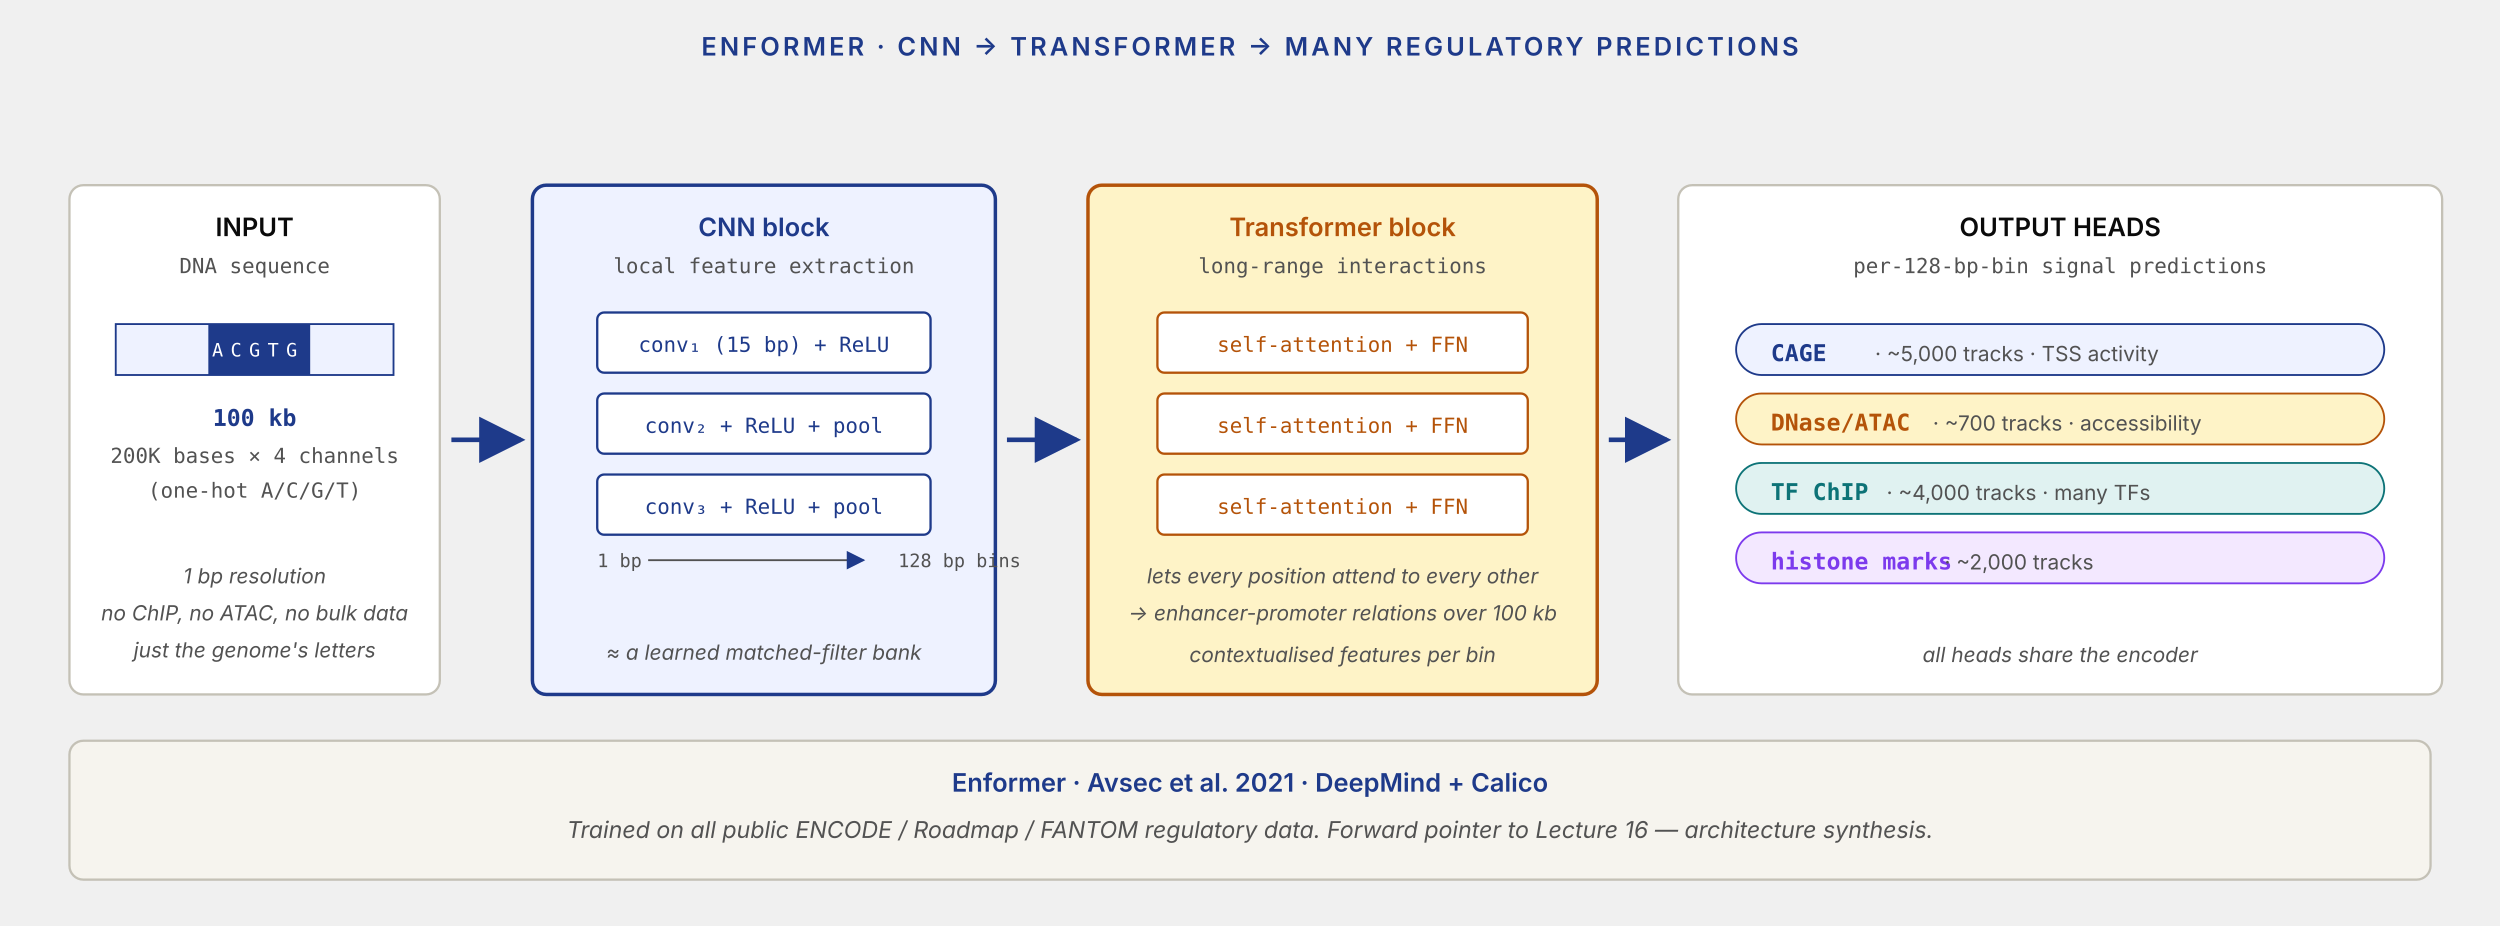
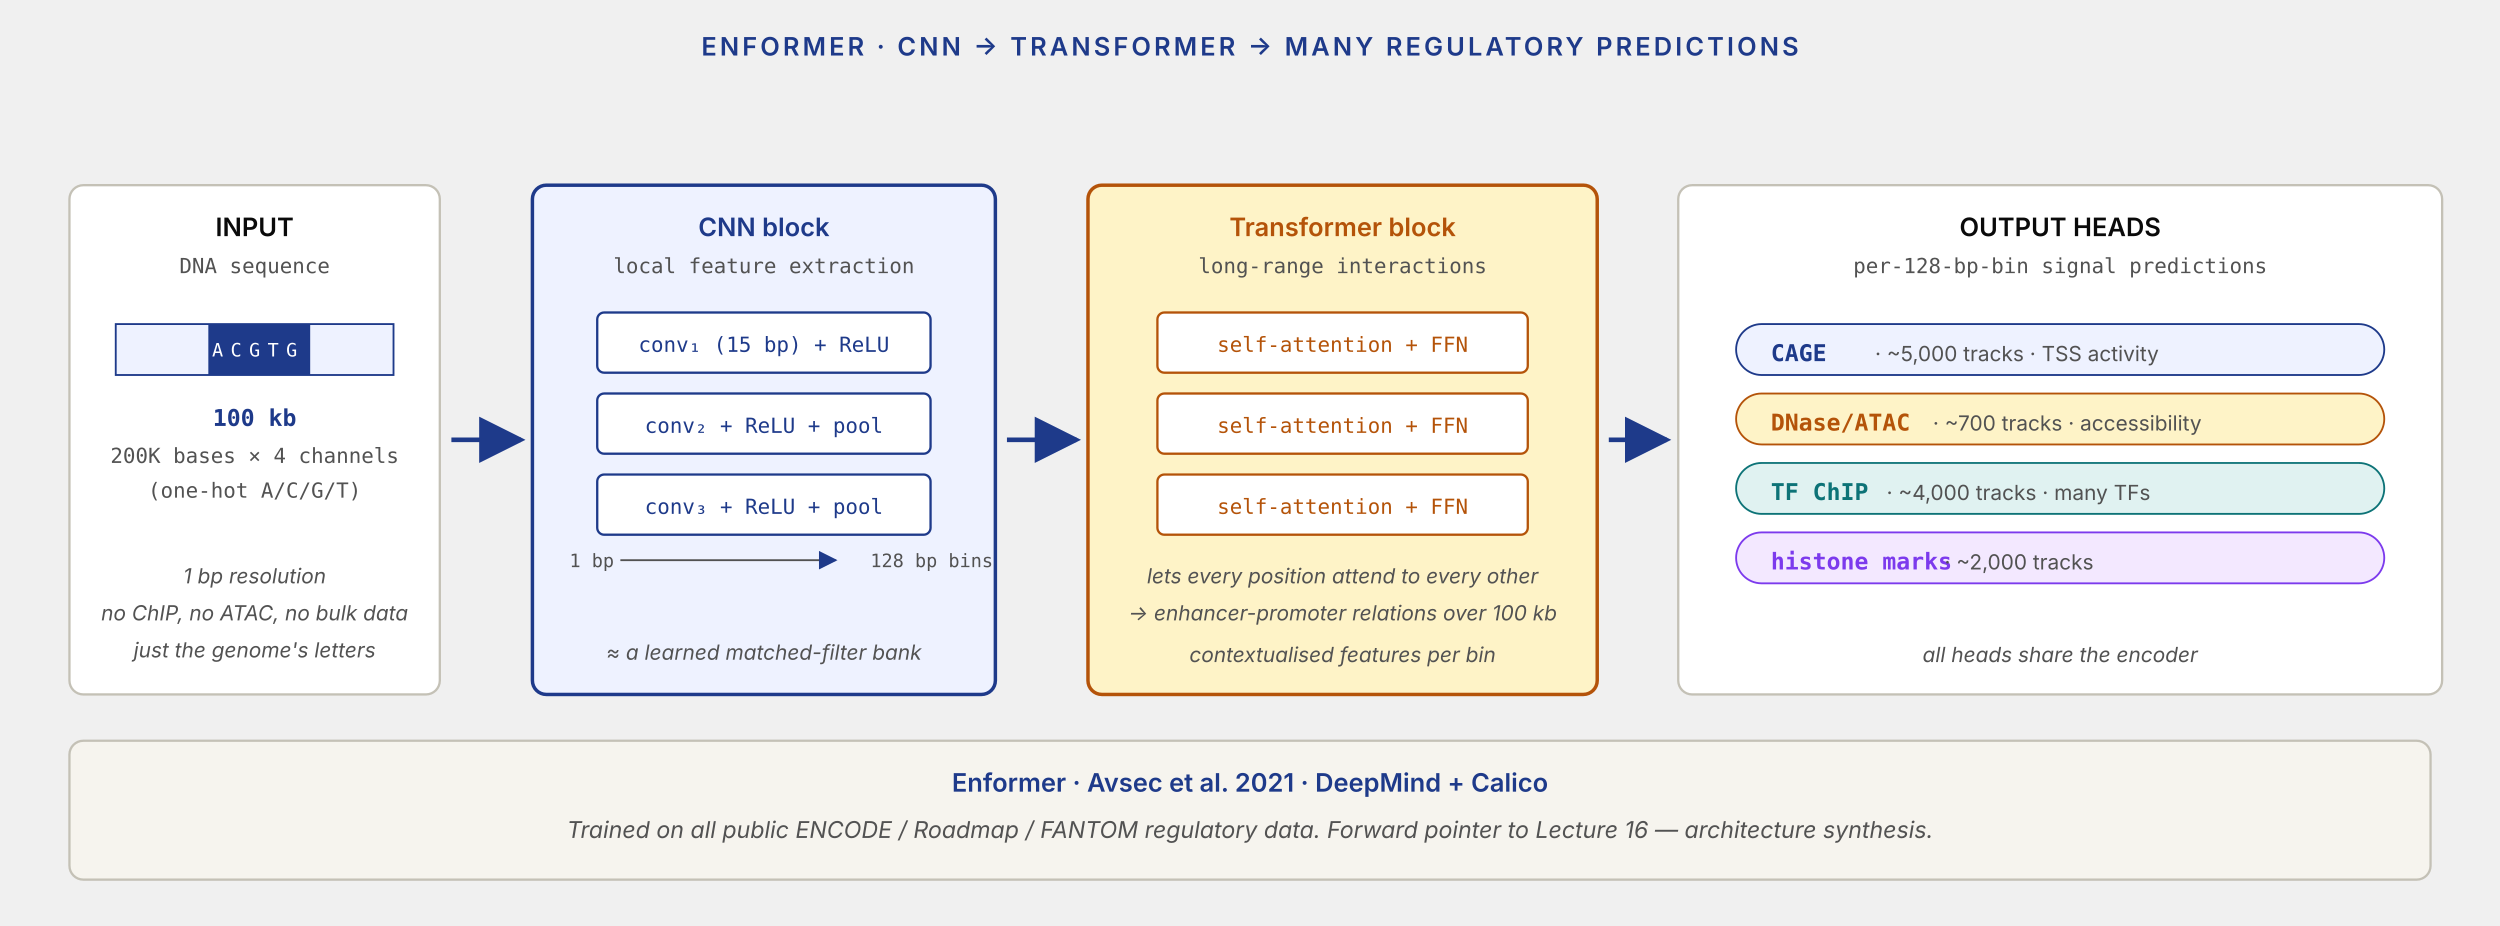
<svg xmlns="http://www.w3.org/2000/svg" viewBox="0 0 1080 400" role="img" aria-labelledby="t d">
  <defs>
    <marker id="arr-cobalt-big" markerWidth="10" markerHeight="10" refX="9" refY="5" orient="auto">
      <path d="M 0 0 L 10 5 L 0 10 z" fill="#1e3a8a" />
    </marker>
  </defs>
  <text x="540" y="24" text-anchor="middle" font-family="Inter, sans-serif" font-size="11" font-weight="600" fill="#1e3a8a" letter-spacing="0.12em">ENFORMER · CNN → TRANSFORMER → MANY REGULATORY PREDICTIONS</text>
  <g>
    <rect x="30" y="80" width="160" height="220" rx="6" fill="#ffffff" stroke="#c4c1b6" />
    <text x="110" y="102" text-anchor="middle" font-family="Inter, sans-serif" font-size="11" font-weight="600" fill="#0a0a0a">INPUT</text>
    <text x="110" y="118" text-anchor="middle" font-family="JetBrains Mono, monospace" font-size="9" fill="#525252">DNA sequence</text>
    <rect x="50" y="140" width="120" height="22" fill="#eef2ff" stroke="#1e3a8a" stroke-width="0.8" />
    <rect x="90" y="140" width="44" height="22" fill="#1e3a8a" />
    <g font-family="JetBrains Mono, monospace" font-size="8" fill="#ffffff" text-anchor="middle">
      <text x="94" y="154">A</text>
      <text x="102" y="154">C</text>
      <text x="110" y="154">G</text>
      <text x="118" y="154">T</text>
      <text x="126" y="154">G</text>
    </g>
    <text x="110" y="184" text-anchor="middle" font-family="JetBrains Mono, monospace" font-size="10" fill="#1e3a8a" font-weight="600">100 kb</text>
    <text x="110" y="200" text-anchor="middle" font-family="JetBrains Mono, monospace" font-size="9" fill="#525252">200K bases × 4 channels</text>
    <text x="110" y="215" text-anchor="middle" font-family="JetBrains Mono, monospace" font-size="9" fill="#525252">(one-hot A/C/G/T)</text>
    <text x="110" y="252" text-anchor="middle" font-family="Inter, sans-serif" font-size="9" fill="#525252" font-style="italic">1 bp resolution</text>
    <text x="110" y="268" text-anchor="middle" font-family="Inter, sans-serif" font-size="9" fill="#525252" font-style="italic">no ChIP, no ATAC, no bulk data</text>
    <text x="110" y="284" text-anchor="middle" font-family="Inter, sans-serif" font-size="9" fill="#525252" font-style="italic">just the genome's letters</text>
  </g>
  <line x1="195" y1="190" x2="225" y2="190" stroke="#1e3a8a" stroke-width="2" marker-end="url(#arr-cobalt-big)" />
  <g>
    <rect x="230" y="80" width="200" height="220" rx="6" fill="#eef2ff" stroke="#1e3a8a" stroke-width="1.5" />
    <text x="330" y="102" text-anchor="middle" font-family="Inter, sans-serif" font-size="11" font-weight="600" fill="#1e3a8a">CNN block</text>
    <text x="330" y="118" text-anchor="middle" font-family="JetBrains Mono, monospace" font-size="9" fill="#525252">local feature extraction</text>
    <g stroke="#1e3a8a" stroke-width="1" fill="#ffffff">
      <rect x="258" y="135" width="144" height="26" rx="3" />
      <rect x="258" y="170" width="144" height="26" rx="3" />
      <rect x="258" y="205" width="144" height="26" rx="3" />
    </g>
    <g font-family="JetBrains Mono, monospace" font-size="9" fill="#1e3a8a" text-anchor="middle">
      <text x="330" y="152">conv₁ (15 bp) + ReLU</text>
      <text x="330" y="187">conv₂ + ReLU + pool</text>
      <text x="330" y="222">conv₃ + ReLU + pool</text>
    </g>
-     <g transform="translate(258 245)">
+     <g transform="translate(246 245)">
      <text x="0" y="0" font-family="JetBrains Mono, monospace" font-size="8" fill="#525252">1 bp</text>
      <line x1="22" y1="-3" x2="115" y2="-3" stroke="#525252" stroke-width="0.8" marker-end="url(#arr-cobalt-big)" />
      <text x="130" y="0" font-family="JetBrains Mono, monospace" font-size="8" fill="#525252">128 bp bins</text>
    </g>
    <text x="330" y="285" text-anchor="middle" font-family="Inter, sans-serif" font-size="9" fill="#525252" font-style="italic">≈ a learned matched-filter bank</text>
  </g>
  <line x1="435" y1="190" x2="465" y2="190" stroke="#1e3a8a" stroke-width="2" marker-end="url(#arr-cobalt-big)" />
  <g>
    <rect x="470" y="80" width="220" height="220" rx="6" fill="#fef3c7" stroke="#b45309" stroke-width="1.5" />
    <text x="580" y="102" text-anchor="middle" font-family="Inter, sans-serif" font-size="11" font-weight="600" fill="#b45309">Transformer block</text>
    <text x="580" y="118" text-anchor="middle" font-family="JetBrains Mono, monospace" font-size="9" fill="#525252">long-range interactions</text>
    <g stroke="#b45309" stroke-width="1" fill="#ffffff">
      <rect x="500" y="135" width="160" height="26" rx="3" />
      <rect x="500" y="170" width="160" height="26" rx="3" />
      <rect x="500" y="205" width="160" height="26" rx="3" />
    </g>
    <g font-family="JetBrains Mono, monospace" font-size="9" fill="#b45309" text-anchor="middle">
      <text x="580" y="152">self-attention + FFN</text>
      <text x="580" y="187">self-attention + FFN</text>
      <text x="580" y="222">self-attention + FFN</text>
    </g>
    <text x="580" y="252" text-anchor="middle" font-family="Inter, sans-serif" font-size="9" fill="#525252" font-style="italic">lets every position attend to every other</text>
    <text x="580" y="268" text-anchor="middle" font-family="Inter, sans-serif" font-size="9" fill="#525252" font-style="italic">→ enhancer-promoter relations over 100 kb</text>
    <text x="580" y="286" text-anchor="middle" font-family="Inter, sans-serif" font-size="9" fill="#525252" font-style="italic">contextualised features per bin</text>
  </g>
  <line x1="695" y1="190" x2="720" y2="190" stroke="#1e3a8a" stroke-width="2" marker-end="url(#arr-cobalt-big)" />
  <g>
    <rect x="725" y="80" width="330" height="220" rx="6" fill="#ffffff" stroke="#c4c1b6" />
    <text x="890" y="102" text-anchor="middle" font-family="Inter, sans-serif" font-size="11" font-weight="600" fill="#0a0a0a">OUTPUT HEADS</text>
    <text x="890" y="118" text-anchor="middle" font-family="JetBrains Mono, monospace" font-size="9" fill="#525252">per-128-bp-bin signal predictions</text>
    <g>
      <rect x="750" y="140" width="280" height="22" rx="11" fill="#eef2ff" stroke="#1e3a8a" stroke-width="0.8" />
      <text x="765" y="156" font-family="JetBrains Mono, monospace" font-size="10" fill="#1e3a8a" font-weight="600">CAGE</text>
      <text x="810" y="156" font-family="Inter, sans-serif" font-size="9" fill="#525252">· ~5,000 tracks · TSS activity</text>
      <rect x="750" y="170" width="280" height="22" rx="11" fill="#fef3c7" stroke="#b45309" stroke-width="0.8" />
      <text x="765" y="186" font-family="JetBrains Mono, monospace" font-size="10" fill="#b45309" font-weight="600">DNase/ATAC</text>
      <text x="835" y="186" font-family="Inter, sans-serif" font-size="9" fill="#525252">· ~700 tracks · accessibility</text>
      <rect x="750" y="200" width="280" height="22" rx="11" fill="#e0f2f1" stroke="#0d7377" stroke-width="0.8" />
      <text x="765" y="216" font-family="JetBrains Mono, monospace" font-size="10" fill="#0d7377" font-weight="600">TF ChIP</text>
      <text x="815" y="216" font-family="Inter, sans-serif" font-size="9" fill="#525252">· ~4,000 tracks · many TFs</text>
      <rect x="750" y="230" width="280" height="22" rx="11" fill="#f3e8ff" stroke="#7c3aed" stroke-width="0.8" />
      <text x="765" y="246" font-family="JetBrains Mono, monospace" font-size="10" fill="#7c3aed" font-weight="600">histone marks</text>
      <text x="840" y="246" font-family="Inter, sans-serif" font-size="9" fill="#525252">· ~2,000 tracks</text>
    </g>
    <text x="890" y="286" text-anchor="middle" font-family="Inter, sans-serif" font-size="9" fill="#525252" font-style="italic">all heads share the encoder</text>
  </g>
  <g transform="translate(30 320)">
    <rect x="0" y="0" width="1020" height="60" rx="6" fill="#f6f4ee" stroke="#c4c1b6" />
    <text x="510" y="22" text-anchor="middle" font-family="Inter, sans-serif" font-size="11" font-weight="600" fill="#1e3a8a">Enformer · Avsec et al. 2021 · DeepMind + Calico</text>
    <text x="510" y="42" text-anchor="middle" font-family="Inter, sans-serif" font-size="10" fill="#525252" font-style="italic">Trained on all public ENCODE / Roadmap / FANTOM regulatory data. Forward pointer to Lecture 16 — architecture synthesis.</text>
  </g>
</svg>
